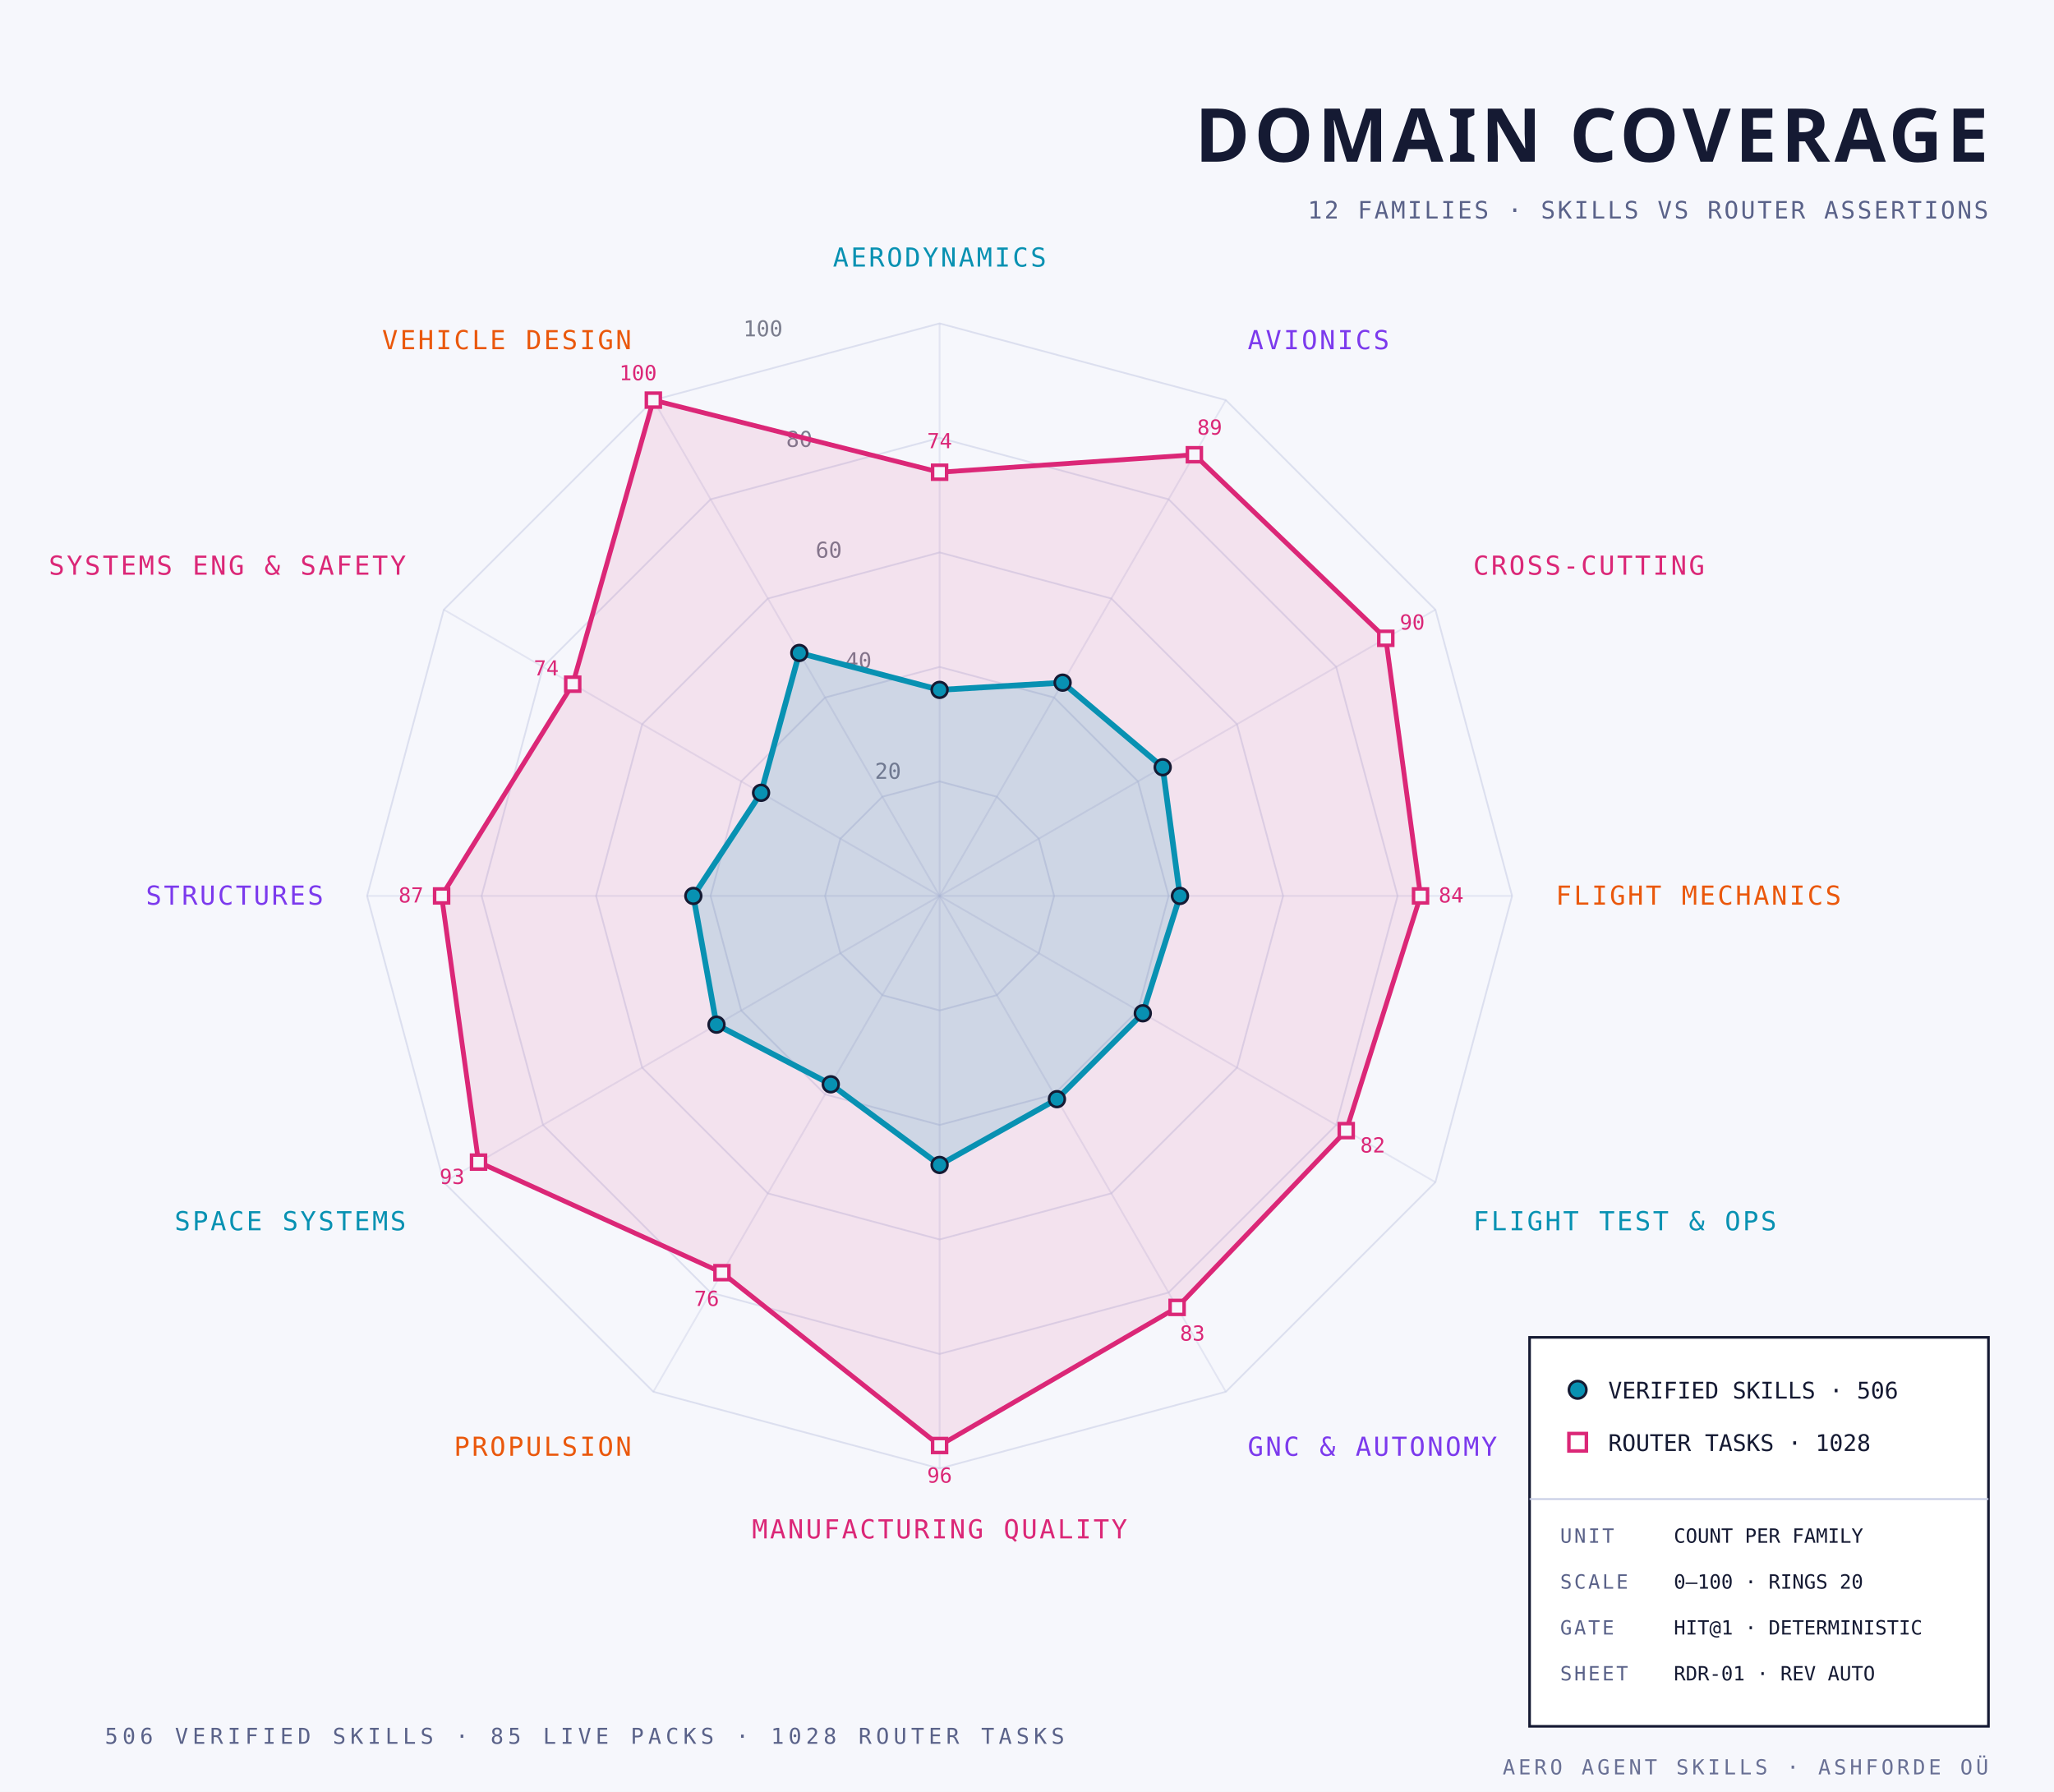
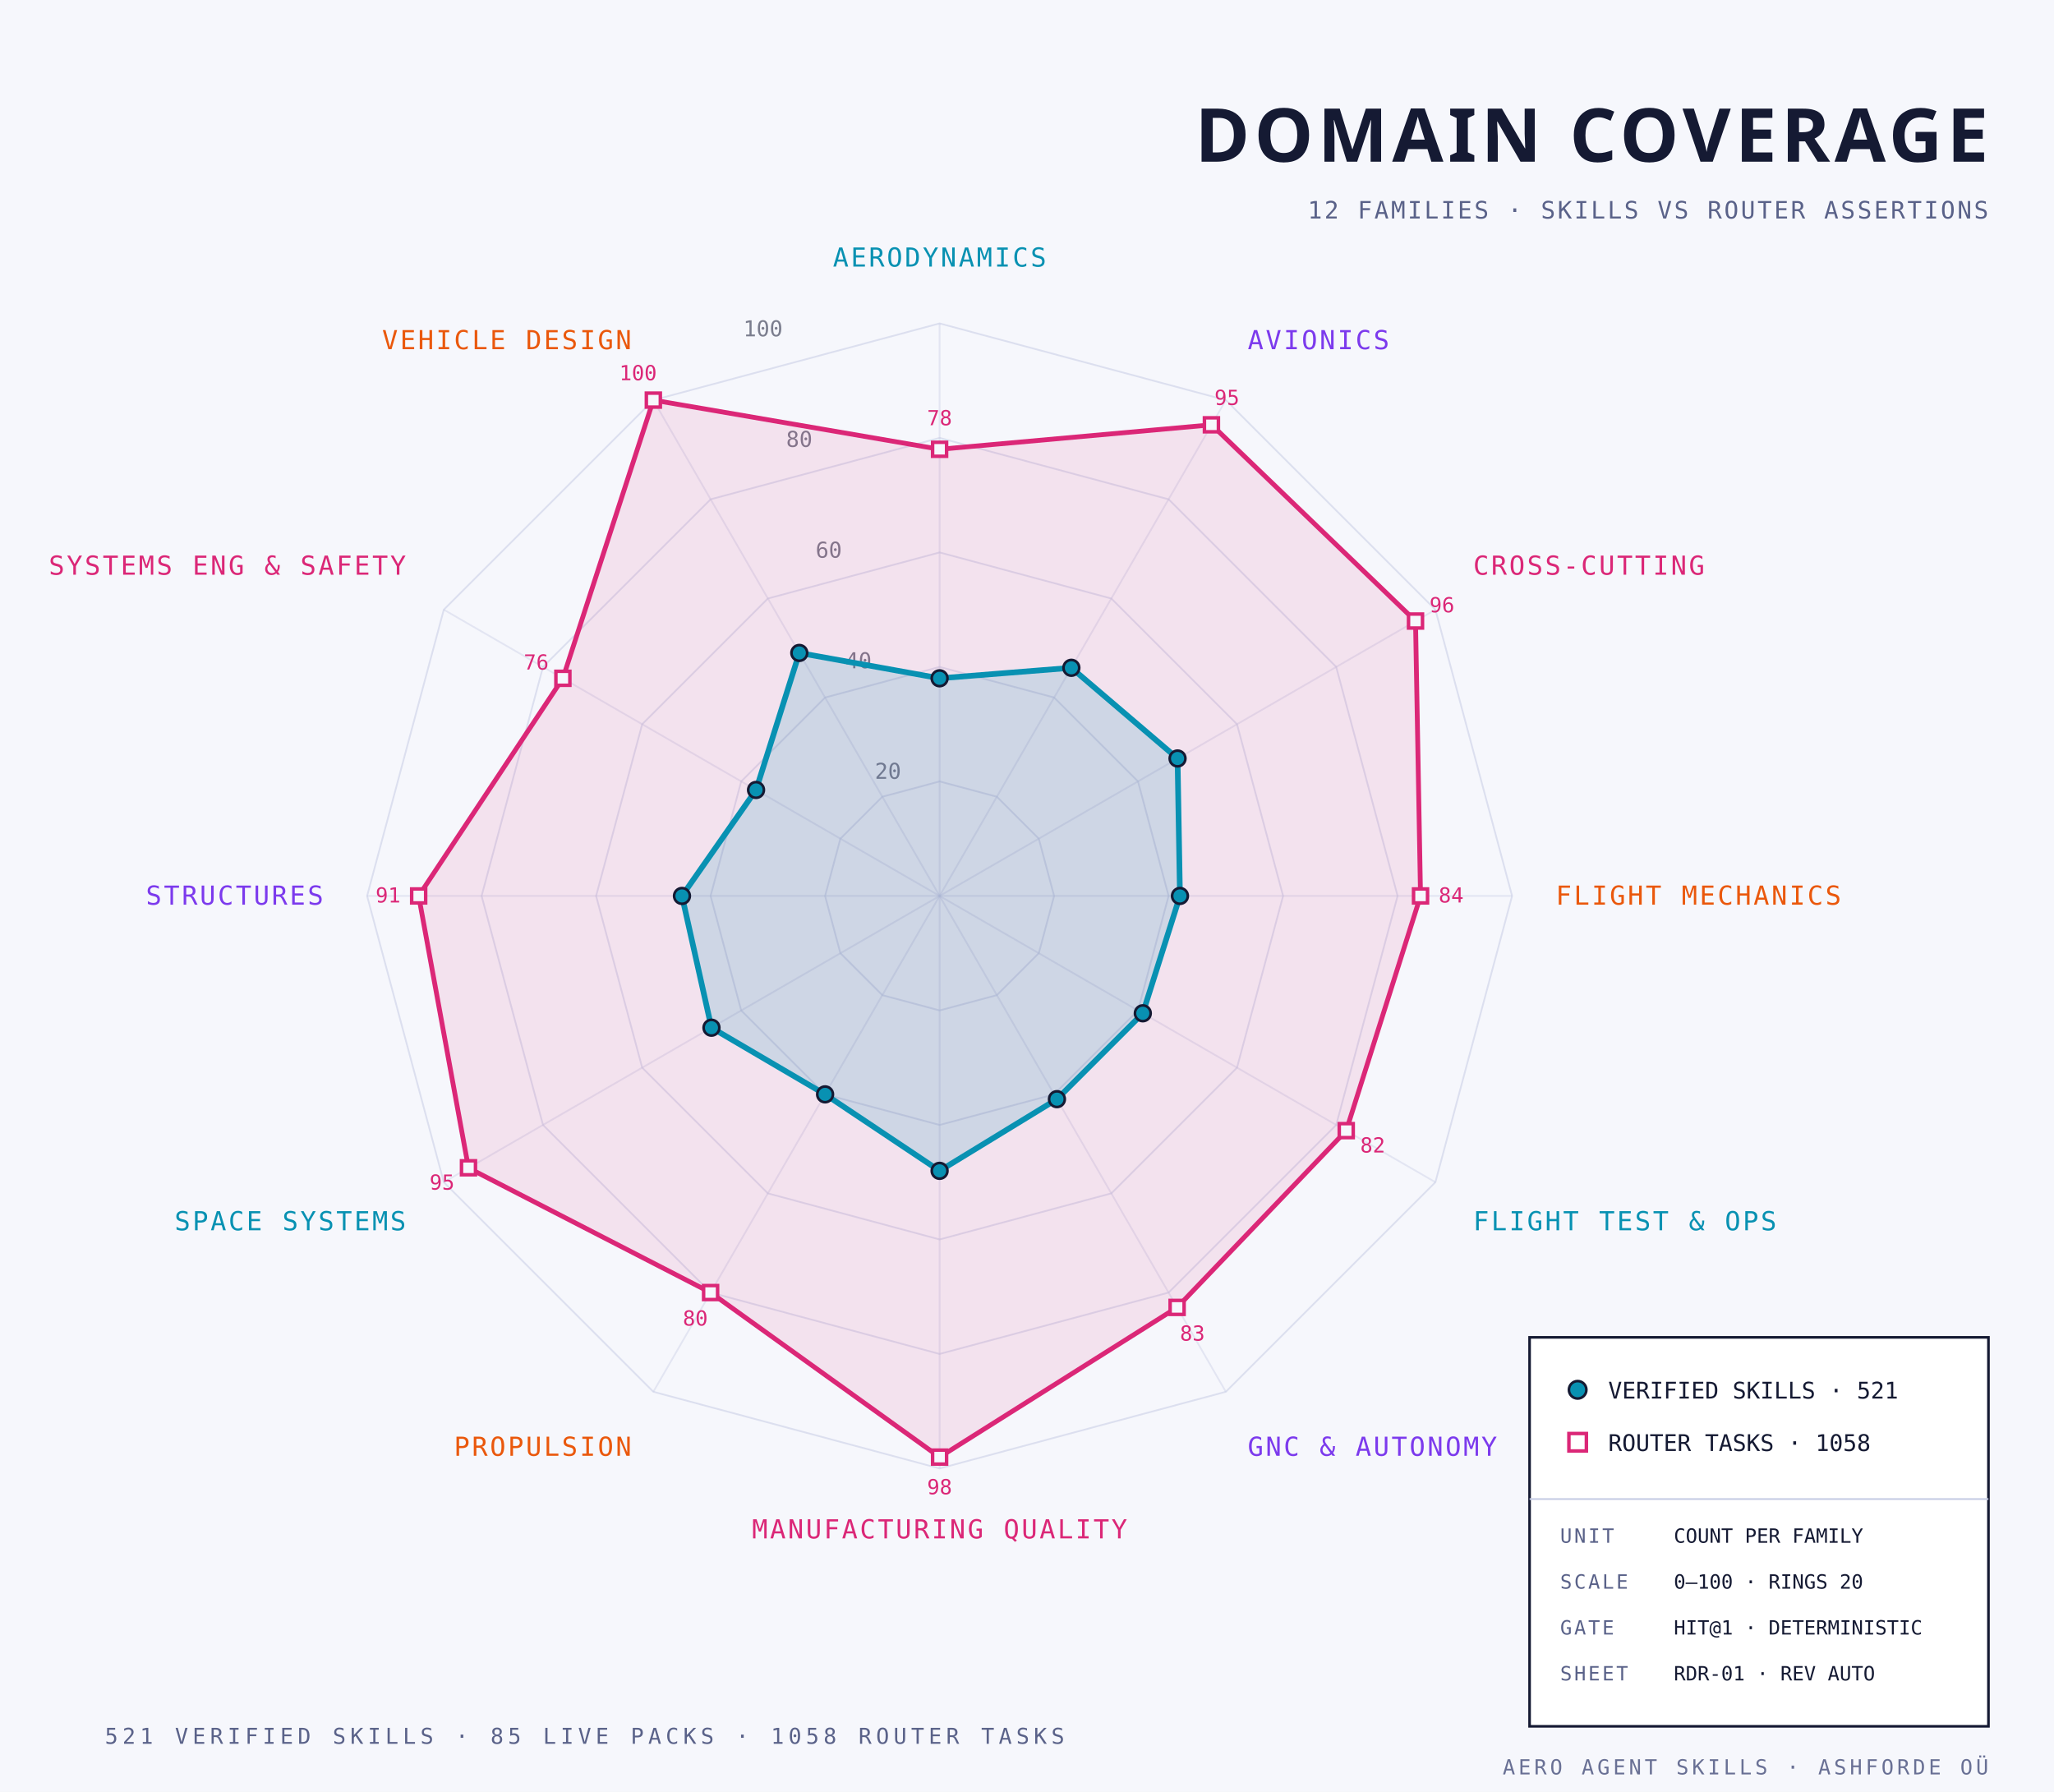
<svg xmlns="http://www.w3.org/2000/svg" width="940" height="820" viewBox="0 0 940 820">
  <style>
    .mono { font-family: "JetBrains Mono", "IBM Plex Mono", "Menlo", monospace; }
    .cond { font-family: "Barlow Condensed", "DIN Condensed", "Arial Narrow", sans-serif; font-weight: 700; text-transform: uppercase; }
    .serif { font-family: "Instrument Serif", Georgia, serif; font-style: italic; }
  </style>
  <rect width="940" height="820" fill="#f6f7fc" />
  <polygon points="430.0,357.6 456.2,364.6 475.4,383.8 482.4,410.0 475.4,436.2 456.2,455.4 430.0,462.4 403.8,455.4 384.6,436.2 377.6,410.0 384.6,383.8 403.8,364.6" fill="none" stroke="#c6cce4" stroke-width="0.8" stroke-opacity="0.55" />
  <polygon points="430.0,305.2 482.4,319.2 520.8,357.6 534.8,410.0 520.8,462.4 482.4,500.8 430.0,514.8 377.6,500.8 339.2,462.4 325.2,410.0 339.2,357.6 377.6,319.2" fill="none" stroke="#c6cce4" stroke-width="0.8" stroke-opacity="0.55" />
  <polygon points="430.0,252.8 508.6,273.9 566.1,331.4 587.2,410.0 566.1,488.6 508.6,546.1 430.0,567.2 351.4,546.1 293.9,488.6 272.8,410.0 293.9,331.4 351.4,273.9" fill="none" stroke="#c6cce4" stroke-width="0.8" stroke-opacity="0.55" />
  <polygon points="430.0,200.4 534.8,228.5 611.5,305.2 639.6,410.0 611.5,514.8 534.8,591.5 430.0,619.6 325.2,591.5 248.5,514.8 220.4,410.0 248.5,305.2 325.2,228.5" fill="none" stroke="#c6cce4" stroke-width="0.8" stroke-opacity="0.55" />
  <polygon points="430.0,148.0 561.0,183.1 656.9,279.0 692.0,410.0 656.9,541.0 561.0,636.9 430.0,672.0 299.0,636.9 203.1,541.0 168.0,410.0 203.1,279.0 299.0,183.1" fill="none" stroke="#c6cce4" stroke-width="0.8" stroke-opacity="0.55" />
  <line x1="430" y1="410" x2="430.0" y2="148.0" stroke="#c6cce4" stroke-width="0.8" stroke-opacity="0.4" />
  <line x1="430" y1="410" x2="561.0" y2="183.1" stroke="#c6cce4" stroke-width="0.8" stroke-opacity="0.4" />
  <line x1="430" y1="410" x2="656.9" y2="279.0" stroke="#c6cce4" stroke-width="0.8" stroke-opacity="0.4" />
  <line x1="430" y1="410" x2="692.0" y2="410.0" stroke="#c6cce4" stroke-width="0.8" stroke-opacity="0.4" />
  <line x1="430" y1="410" x2="656.9" y2="541.0" stroke="#c6cce4" stroke-width="0.8" stroke-opacity="0.4" />
  <line x1="430" y1="410" x2="561.0" y2="636.9" stroke="#c6cce4" stroke-width="0.8" stroke-opacity="0.4" />
  <line x1="430" y1="410" x2="430.0" y2="672.0" stroke="#c6cce4" stroke-width="0.8" stroke-opacity="0.4" />
  <line x1="430" y1="410" x2="299.0" y2="636.9" stroke="#c6cce4" stroke-width="0.8" stroke-opacity="0.4" />
  <line x1="430" y1="410" x2="203.1" y2="541.0" stroke="#c6cce4" stroke-width="0.8" stroke-opacity="0.4" />
  <line x1="430" y1="410" x2="168.0" y2="410.0" stroke="#c6cce4" stroke-width="0.8" stroke-opacity="0.4" />
  <line x1="430" y1="410" x2="203.1" y2="279.0" stroke="#c6cce4" stroke-width="0.8" stroke-opacity="0.4" />
  <line x1="430" y1="410" x2="299.0" y2="183.1" stroke="#c6cce4" stroke-width="0.8" stroke-opacity="0.4" />
  <text class="mono" x="412.4" y="356.4" text-anchor="end" font-size="10" fill="#151a33" opacity="0.55">20</text>
  <text class="mono" x="398.9" y="305.8" text-anchor="end" font-size="10" fill="#151a33" opacity="0.55">40</text>
  <text class="mono" x="385.3" y="255.2" text-anchor="end" font-size="10" fill="#151a33" opacity="0.55">60</text>
  <text class="mono" x="371.8" y="204.5" text-anchor="end" font-size="10" fill="#151a33" opacity="0.55">80</text>
  <text class="mono" x="358.2" y="153.9" text-anchor="end" font-size="10" fill="#151a33" opacity="0.55">100</text>
  <text class="mono" x="430.0" y="122.0" text-anchor="middle" font-size="12" fill="#0891b2" letter-spacing="1">AERODYNAMICS</text>
  <text class="mono" x="571.0" y="159.8" text-anchor="start" font-size="12" fill="#7c3aed" letter-spacing="1">AVIONICS</text>
  <text class="mono" x="674.2" y="263.0" text-anchor="start" font-size="12" fill="#db2777" letter-spacing="1">CROSS-CUTTING</text>
  <text class="mono" x="712.0" y="414.0" text-anchor="start" font-size="12" fill="#ea580c" letter-spacing="1">FLIGHT MECHANICS</text>
  <text class="mono" x="674.2" y="563.0" text-anchor="start" font-size="12" fill="#0891b2" letter-spacing="1">FLIGHT TEST &amp; OPS</text>
  <text class="mono" x="571.0" y="666.2" text-anchor="start" font-size="12" fill="#7c3aed" letter-spacing="1">GNC &amp; AUTONOMY</text>
  <text class="mono" x="430.0" y="704.0" text-anchor="middle" font-size="12" fill="#db2777" letter-spacing="1">MANUFACTURING QUALITY</text>
  <text class="mono" x="289.0" y="666.2" text-anchor="end" font-size="12" fill="#ea580c" letter-spacing="1">PROPULSION</text>
  <text class="mono" x="185.8" y="563.0" text-anchor="end" font-size="12" fill="#0891b2" letter-spacing="1">SPACE SYSTEMS</text>
  <text class="mono" x="148.0" y="414.0" text-anchor="end" font-size="12" fill="#7c3aed" letter-spacing="1">STRUCTURES</text>
  <text class="mono" x="185.8" y="263.0" text-anchor="end" font-size="12" fill="#db2777" letter-spacing="1">SYSTEMS ENG &amp; SAFETY</text>
  <text class="mono" x="289.0" y="159.8" text-anchor="end" font-size="12" fill="#ea580c" letter-spacing="1">VEHICLE DESIGN</text>
-   <polygon points="430.0,216.1 546.6,208.1 634.2,292.1 650.1,410.0 616.1,517.4 538.7,598.3 430.0,661.5 330.4,582.4 219.0,531.8 202.1,410.0 262.1,313.1 299.0,183.1" fill="#db2777" fill-opacity="0.10" stroke="#db2777" stroke-width="2.2" />
-   <rect x="426.8" y="212.9" width="6.4" height="6.4" fill="#f6f7fc" stroke="#db2777" stroke-width="1.6" />
-   <rect x="543.4" y="204.9" width="6.4" height="6.4" fill="#f6f7fc" stroke="#db2777" stroke-width="1.6" />
-   <rect x="631.0" y="288.9" width="6.4" height="6.4" fill="#f6f7fc" stroke="#db2777" stroke-width="1.6" />
+   <polygon points="430.0,205.6 554.5,194.4 647.8,284.2 650.1,410.0 616.1,517.4 538.7,598.3 430.0,666.8 325.2,591.5 214.4,534.5 191.6,410.0 257.6,310.4 299.0,183.1" fill="#db2777" fill-opacity="0.10" stroke="#db2777" stroke-width="2.2" />
+   <rect x="426.8" y="202.4" width="6.4" height="6.4" fill="#f6f7fc" stroke="#db2777" stroke-width="1.6" />
+   <rect x="551.2" y="191.2" width="6.4" height="6.4" fill="#f6f7fc" stroke="#db2777" stroke-width="1.6" />
+   <rect x="644.6" y="281.0" width="6.4" height="6.4" fill="#f6f7fc" stroke="#db2777" stroke-width="1.6" />
  <rect x="646.9" y="406.8" width="6.4" height="6.4" fill="#f6f7fc" stroke="#db2777" stroke-width="1.6" />
  <rect x="612.9" y="514.2" width="6.4" height="6.4" fill="#f6f7fc" stroke="#db2777" stroke-width="1.6" />
  <rect x="535.5" y="595.1" width="6.4" height="6.4" fill="#f6f7fc" stroke="#db2777" stroke-width="1.6" />
-   <rect x="426.8" y="658.3" width="6.4" height="6.4" fill="#f6f7fc" stroke="#db2777" stroke-width="1.6" />
-   <rect x="327.2" y="579.2" width="6.4" height="6.4" fill="#f6f7fc" stroke="#db2777" stroke-width="1.6" />
-   <rect x="215.8" y="528.6" width="6.4" height="6.4" fill="#f6f7fc" stroke="#db2777" stroke-width="1.6" />
-   <rect x="198.9" y="406.8" width="6.4" height="6.4" fill="#f6f7fc" stroke="#db2777" stroke-width="1.6" />
-   <rect x="258.9" y="309.9" width="6.4" height="6.4" fill="#f6f7fc" stroke="#db2777" stroke-width="1.6" />
+   <rect x="426.8" y="663.6" width="6.4" height="6.4" fill="#f6f7fc" stroke="#db2777" stroke-width="1.6" />
+   <rect x="322.0" y="588.3" width="6.4" height="6.4" fill="#f6f7fc" stroke="#db2777" stroke-width="1.6" />
+   <rect x="211.2" y="531.2" width="6.4" height="6.4" fill="#f6f7fc" stroke="#db2777" stroke-width="1.6" />
+   <rect x="188.4" y="406.8" width="6.4" height="6.4" fill="#f6f7fc" stroke="#db2777" stroke-width="1.6" />
+   <rect x="254.4" y="307.2" width="6.4" height="6.4" fill="#f6f7fc" stroke="#db2777" stroke-width="1.6" />
  <rect x="295.8" y="179.9" width="6.4" height="6.4" fill="#f6f7fc" stroke="#db2777" stroke-width="1.6" />
-   <polygon points="430.0,315.7 486.3,312.4 532.1,351.1 540.0,410.0 523.0,463.7 483.7,503.0 430.0,533.1 380.2,496.2 327.9,468.9 317.3,410.0 348.3,362.8 365.8,298.8" fill="#0891b2" fill-opacity="0.16" stroke="#0891b2" stroke-width="2.6" />
-   <circle cx="430.0" cy="315.7" r="3.6" fill="#0891b2" stroke="#151a33" stroke-width="1.2" />
-   <circle cx="486.3" cy="312.4" r="3.6" fill="#0891b2" stroke="#151a33" stroke-width="1.2" />
-   <circle cx="532.1" cy="351.1" r="3.6" fill="#0891b2" stroke="#151a33" stroke-width="1.2" />
+   <polygon points="430.0,310.4 490.3,305.6 538.9,347.1 540.0,410.0 523.0,463.7 483.7,503.0 430.0,535.8 377.6,500.8 325.6,470.3 312.1,410.0 346.0,361.5 365.8,298.8" fill="#0891b2" fill-opacity="0.16" stroke="#0891b2" stroke-width="2.6" />
+   <circle cx="430.0" cy="310.4" r="3.6" fill="#0891b2" stroke="#151a33" stroke-width="1.2" />
+   <circle cx="490.3" cy="305.6" r="3.6" fill="#0891b2" stroke="#151a33" stroke-width="1.2" />
+   <circle cx="538.9" cy="347.1" r="3.6" fill="#0891b2" stroke="#151a33" stroke-width="1.2" />
  <circle cx="540.0" cy="410.0" r="3.6" fill="#0891b2" stroke="#151a33" stroke-width="1.2" />
  <circle cx="523.0" cy="463.7" r="3.6" fill="#0891b2" stroke="#151a33" stroke-width="1.2" />
  <circle cx="483.7" cy="503.0" r="3.6" fill="#0891b2" stroke="#151a33" stroke-width="1.2" />
-   <circle cx="430.0" cy="533.1" r="3.6" fill="#0891b2" stroke="#151a33" stroke-width="1.2" />
-   <circle cx="380.2" cy="496.2" r="3.6" fill="#0891b2" stroke="#151a33" stroke-width="1.2" />
-   <circle cx="327.9" cy="468.9" r="3.6" fill="#0891b2" stroke="#151a33" stroke-width="1.2" />
-   <circle cx="317.3" cy="410.0" r="3.6" fill="#0891b2" stroke="#151a33" stroke-width="1.2" />
-   <circle cx="348.3" cy="362.8" r="3.6" fill="#0891b2" stroke="#151a33" stroke-width="1.2" />
+   <circle cx="430.0" cy="535.8" r="3.6" fill="#0891b2" stroke="#151a33" stroke-width="1.2" />
+   <circle cx="377.6" cy="500.8" r="3.6" fill="#0891b2" stroke="#151a33" stroke-width="1.2" />
+   <circle cx="325.6" cy="470.3" r="3.6" fill="#0891b2" stroke="#151a33" stroke-width="1.2" />
+   <circle cx="312.1" cy="410.0" r="3.6" fill="#0891b2" stroke="#151a33" stroke-width="1.2" />
+   <circle cx="346.0" cy="361.5" r="3.6" fill="#0891b2" stroke="#151a33" stroke-width="1.2" />
  <circle cx="365.8" cy="298.8" r="3.6" fill="#0891b2" stroke="#151a33" stroke-width="1.2" />
-   <text class="mono" x="430.0" y="205.1" text-anchor="middle" font-size="9.5" fill="#db2777">74</text>
-   <text class="mono" x="553.6" y="198.9" text-anchor="middle" font-size="9.5" fill="#db2777">89</text>
-   <text class="mono" x="646.3" y="288.1" text-anchor="middle" font-size="9.5" fill="#db2777">90</text>
+   <text class="mono" x="430.0" y="194.6" text-anchor="middle" font-size="9.5" fill="#db2777">78</text>
+   <text class="mono" x="561.5" y="185.3" text-anchor="middle" font-size="9.5" fill="#db2777">95</text>
+   <text class="mono" x="659.9" y="280.2" text-anchor="middle" font-size="9.5" fill="#db2777">96</text>
  <text class="mono" x="664.1" y="413.0" text-anchor="middle" font-size="9.5" fill="#db2777">84</text>
  <text class="mono" x="628.2" y="527.4" text-anchor="middle" font-size="9.5" fill="#db2777">82</text>
  <text class="mono" x="545.7" y="613.5" text-anchor="middle" font-size="9.5" fill="#db2777">83</text>
-   <text class="mono" x="430.0" y="678.5" text-anchor="middle" font-size="9.5" fill="#db2777">96</text>
-   <text class="mono" x="323.4" y="597.6" text-anchor="middle" font-size="9.5" fill="#db2777">76</text>
-   <text class="mono" x="206.9" y="541.8" text-anchor="middle" font-size="9.5" fill="#db2777">93</text>
-   <text class="mono" x="188.1" y="413.0" text-anchor="middle" font-size="9.5" fill="#db2777">87</text>
-   <text class="mono" x="250.0" y="309.1" text-anchor="middle" font-size="9.5" fill="#db2777">74</text>
+   <text class="mono" x="430.0" y="683.8" text-anchor="middle" font-size="9.5" fill="#db2777">98</text>
+   <text class="mono" x="318.2" y="606.6" text-anchor="middle" font-size="9.5" fill="#db2777">80</text>
+   <text class="mono" x="202.3" y="544.4" text-anchor="middle" font-size="9.5" fill="#db2777">95</text>
+   <text class="mono" x="177.6" y="413.0" text-anchor="middle" font-size="9.5" fill="#db2777">91</text>
+   <text class="mono" x="245.4" y="306.4" text-anchor="middle" font-size="9.5" fill="#db2777">76</text>
  <text class="mono" x="292.0" y="174.0" text-anchor="middle" font-size="9.5" fill="#db2777">100</text>
  <text class="cond" x="910.0" y="74.0" text-anchor="end" font-size="34" fill="#151a33" letter-spacing="2">DOMAIN COVERAGE</text>
  <text class="mono" x="910.0" y="100.0" text-anchor="end" font-size="11" fill="#5a6289" letter-spacing="1">12 FAMILIES · SKILLS VS ROUTER ASSERTIONS</text>
  <rect x="700" y="612" width="210" height="178" fill="#ffffff" stroke="#151a33" stroke-width="1.2" />
  <line x1="700" y1="686" x2="910" y2="686" stroke="#c6cce4" stroke-width="0.8" />
  <circle cx="722" cy="636" r="4" fill="#0891b2" stroke="#151a33" stroke-width="1.2" />
-   <text class="mono" x="736.0" y="640.0" text-anchor="start" font-size="10.5" fill="#151a33">VERIFIED SKILLS · 506</text>
+   <text class="mono" x="736.0" y="640.0" text-anchor="start" font-size="10.5" fill="#151a33">VERIFIED SKILLS · 521</text>
  <rect x="718" y="656" width="8" height="8" fill="none" stroke="#db2777" stroke-width="1.6" />
-   <text class="mono" x="736.0" y="664.0" text-anchor="start" font-size="10.5" fill="#151a33">ROUTER TASKS · 1028</text>
+   <text class="mono" x="736.0" y="664.0" text-anchor="start" font-size="10.5" fill="#151a33">ROUTER TASKS · 1058</text>
  <text class="mono" x="714.0" y="706.0" text-anchor="start" font-size="9" fill="#5a6289" letter-spacing="1">UNIT</text>
  <text class="mono" x="766.0" y="706.0" text-anchor="start" font-size="9" fill="#151a33">COUNT PER FAMILY</text>
  <text class="mono" x="714.0" y="727.0" text-anchor="start" font-size="9" fill="#5a6289" letter-spacing="1">SCALE</text>
  <text class="mono" x="766.0" y="727.0" text-anchor="start" font-size="9" fill="#151a33">0–100 · RINGS 20</text>
  <text class="mono" x="714.0" y="748.0" text-anchor="start" font-size="9" fill="#5a6289" letter-spacing="1">GATE</text>
  <text class="mono" x="766.0" y="748.0" text-anchor="start" font-size="9" fill="#151a33">HIT@1 · DETERMINISTIC</text>
  <text class="mono" x="714.0" y="769.0" text-anchor="start" font-size="9" fill="#5a6289" letter-spacing="1">SHEET</text>
  <text class="mono" x="766.0" y="769.0" text-anchor="start" font-size="9" fill="#151a33">RDR-01 · REV AUTO</text>
-   <text class="mono" x="48.0" y="798.0" text-anchor="start" font-size="10" fill="#5a6289" letter-spacing="2">506 VERIFIED SKILLS · 85 LIVE PACKS · 1028 ROUTER TASKS</text>
+   <text class="mono" x="48.0" y="798.0" text-anchor="start" font-size="10" fill="#5a6289" letter-spacing="2">521 VERIFIED SKILLS · 85 LIVE PACKS · 1058 ROUTER TASKS</text>
  <text class="mono" x="910.0" y="812.0" text-anchor="end" font-size="9.5" fill="#5a6289" letter-spacing="1.5" opacity="0.9">AERO AGENT SKILLS · ASHFORDE OÜ</text>
</svg>
